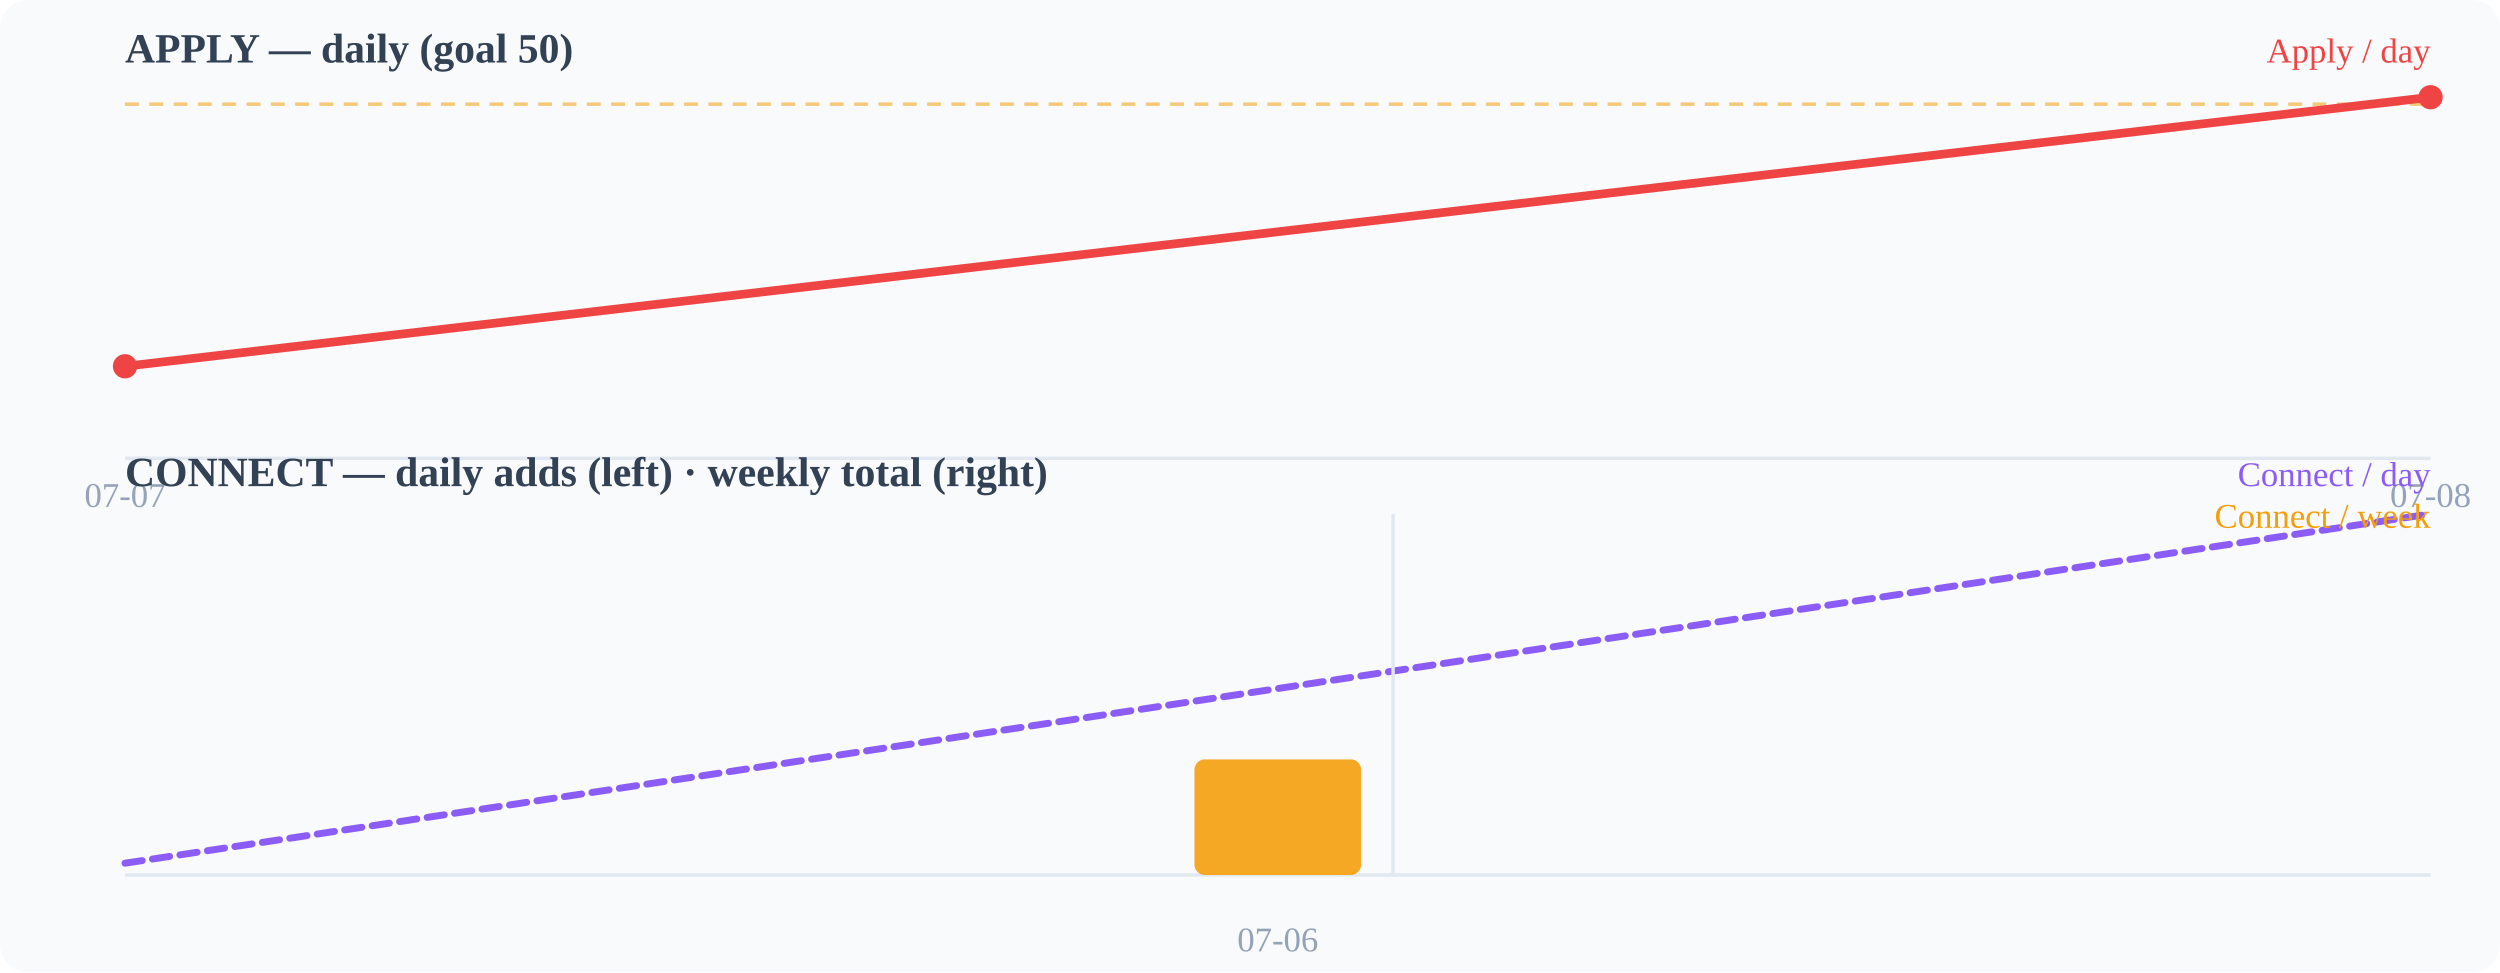
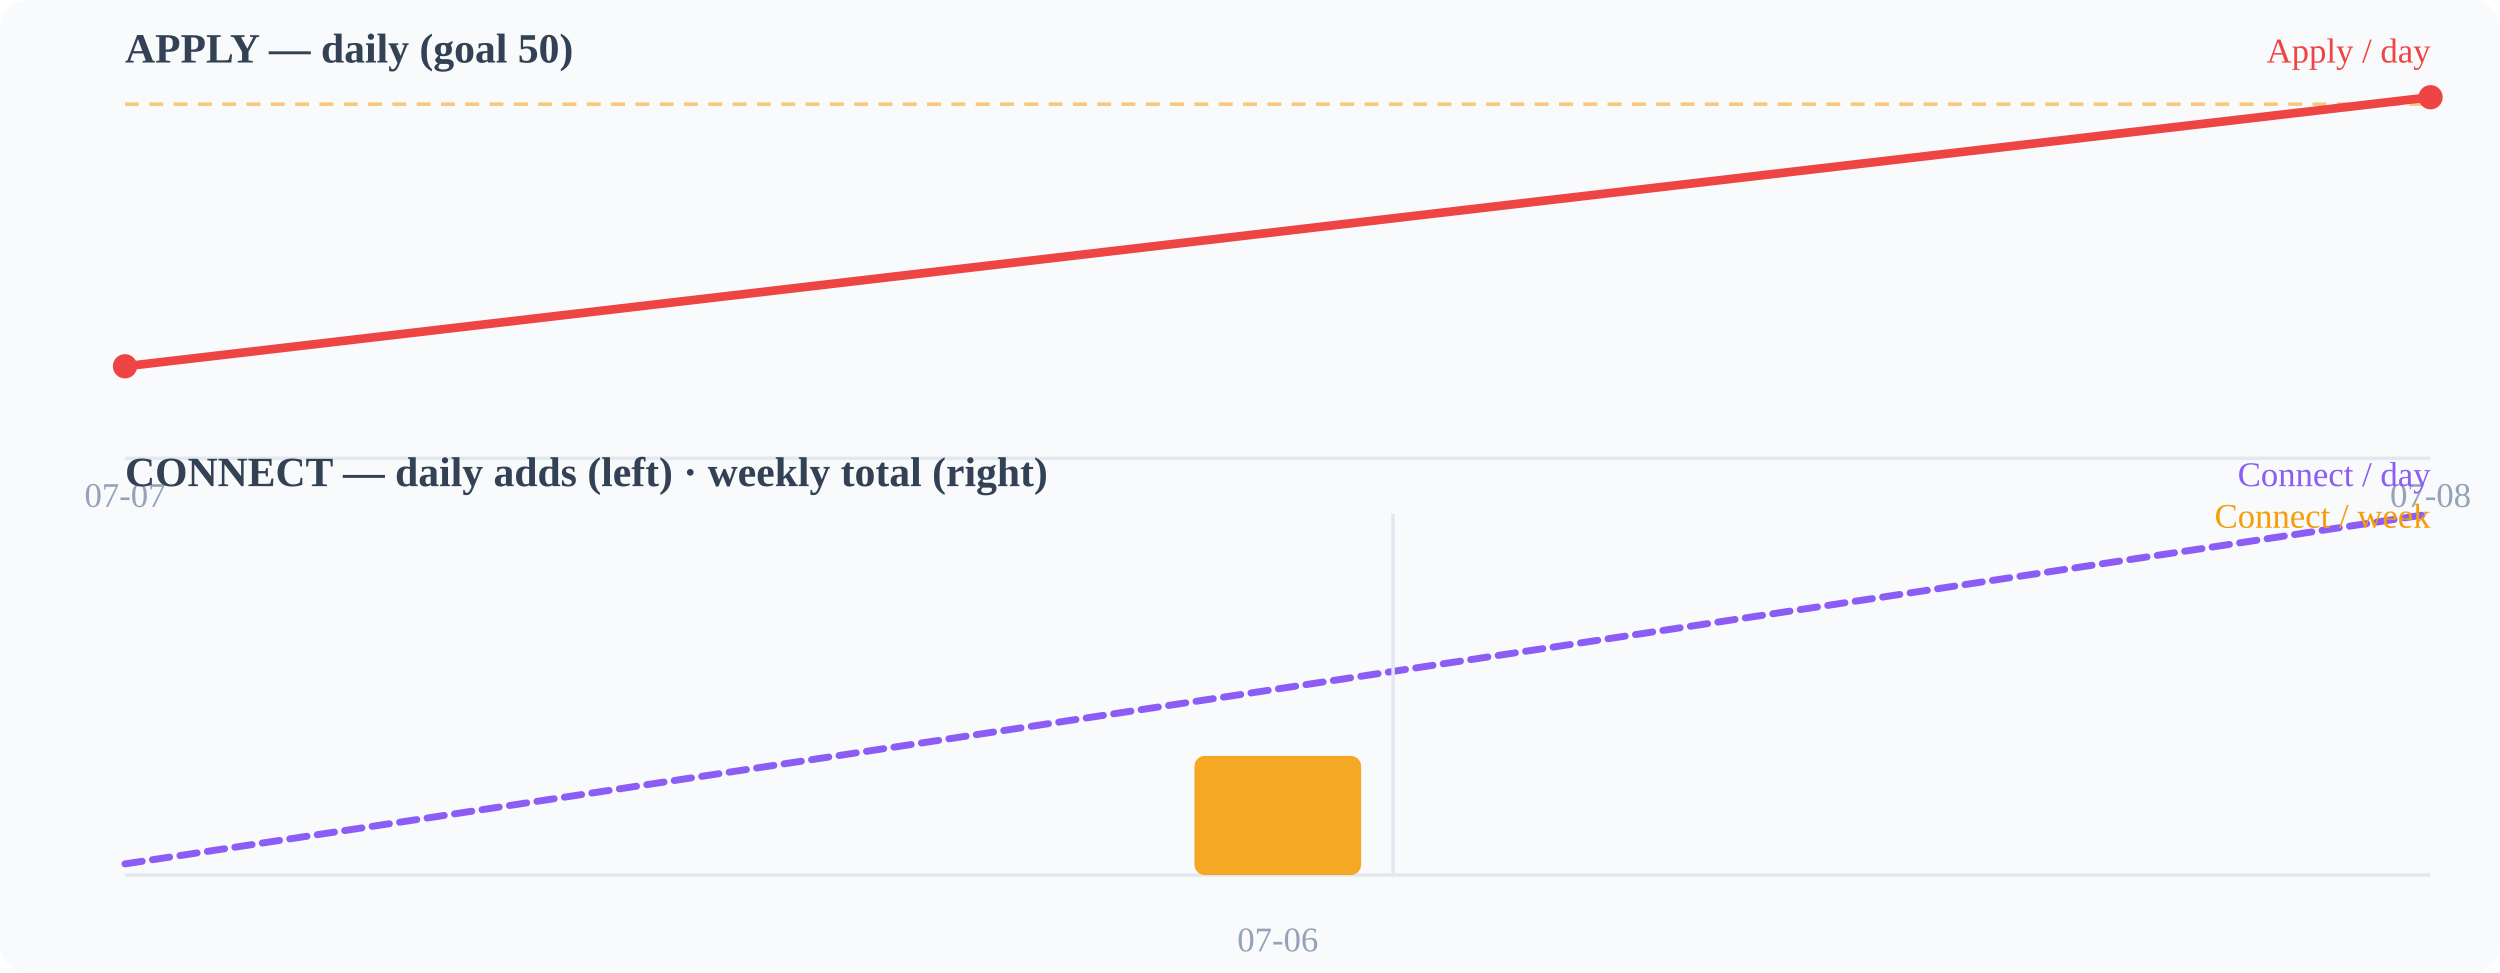
<svg xmlns="http://www.w3.org/2000/svg" width="720" height="280" viewBox="0 0 720 280">
  <rect width="720" height="280" fill="#f8fafc" rx="8" />
  <text x="36" y="18" font-size="12" font-weight="600" fill="#334155">APPLY — daily (goal 50)</text>
  <line x1="36" y1="132" x2="700" y2="132" stroke="#e2e8f0" stroke-width="1" />
  <line x1="36" y1="30.0" x2="700" y2="30.0" stroke="#f59e0b" stroke-width="1" stroke-dasharray="4 3" opacity="0.55" />
  <polyline points="36.0,105.5 700.0,28.0" fill="none" stroke="#ef4444" stroke-width="2.5" stroke-linecap="round" stroke-linejoin="round" />
  <circle cx="36" cy="105.49" r="3.5" fill="#ef4444" />
  <circle cx="700" cy="28" r="3.5" fill="#ef4444" />
  <text x="36" y="146" font-size="10" fill="#94a3b8" text-anchor="middle">07-07</text>
  <text x="700" y="146" font-size="10" fill="#94a3b8" text-anchor="middle">07-08</text>
  <text x="36" y="140" font-size="12" font-weight="600" fill="#334155">CONNECT — daily adds (left) · weekly total (right)</text>
  <line x1="36" y1="252" x2="700" y2="252" stroke="#e2e8f0" stroke-width="1" />
-   <polyline points="36.0,248.6 700.0,148.0" fill="none" stroke="#8b5cf6" stroke-width="2" stroke-linecap="round" stroke-linejoin="round" stroke-dasharray="5 3" />
-   <rect x="344.0" y="218.7" width="48" height="33.3" rx="3" fill="#f59e0b" opacity="0.9" />
+   <polyline points="36.0,248.8 700.0,148.0" fill="none" stroke="#8b5cf6" stroke-width="2" stroke-linecap="round" stroke-linejoin="round" stroke-dasharray="5 3" />
+   <rect x="344.0" y="217.7" width="48" height="34.3" rx="3" fill="#f59e0b" opacity="0.9" />
  <line x1="401.2" y1="148" x2="401.2" y2="252" stroke="#e2e8f0" stroke-width="1" />
  <text x="368" y="274" font-size="10" fill="#94a3b8" text-anchor="middle">07-06</text>
  <text x="700" y="18" font-size="10" fill="#ef4444" text-anchor="end">Apply / day</text>
  <text x="700" y="140" font-size="10" fill="#8b5cf6" text-anchor="end">Connect / day</text>
  <text x="700" y="152" font-size="10" fill="#f59e0b" text-anchor="end">Connect / week</text>
</svg>
